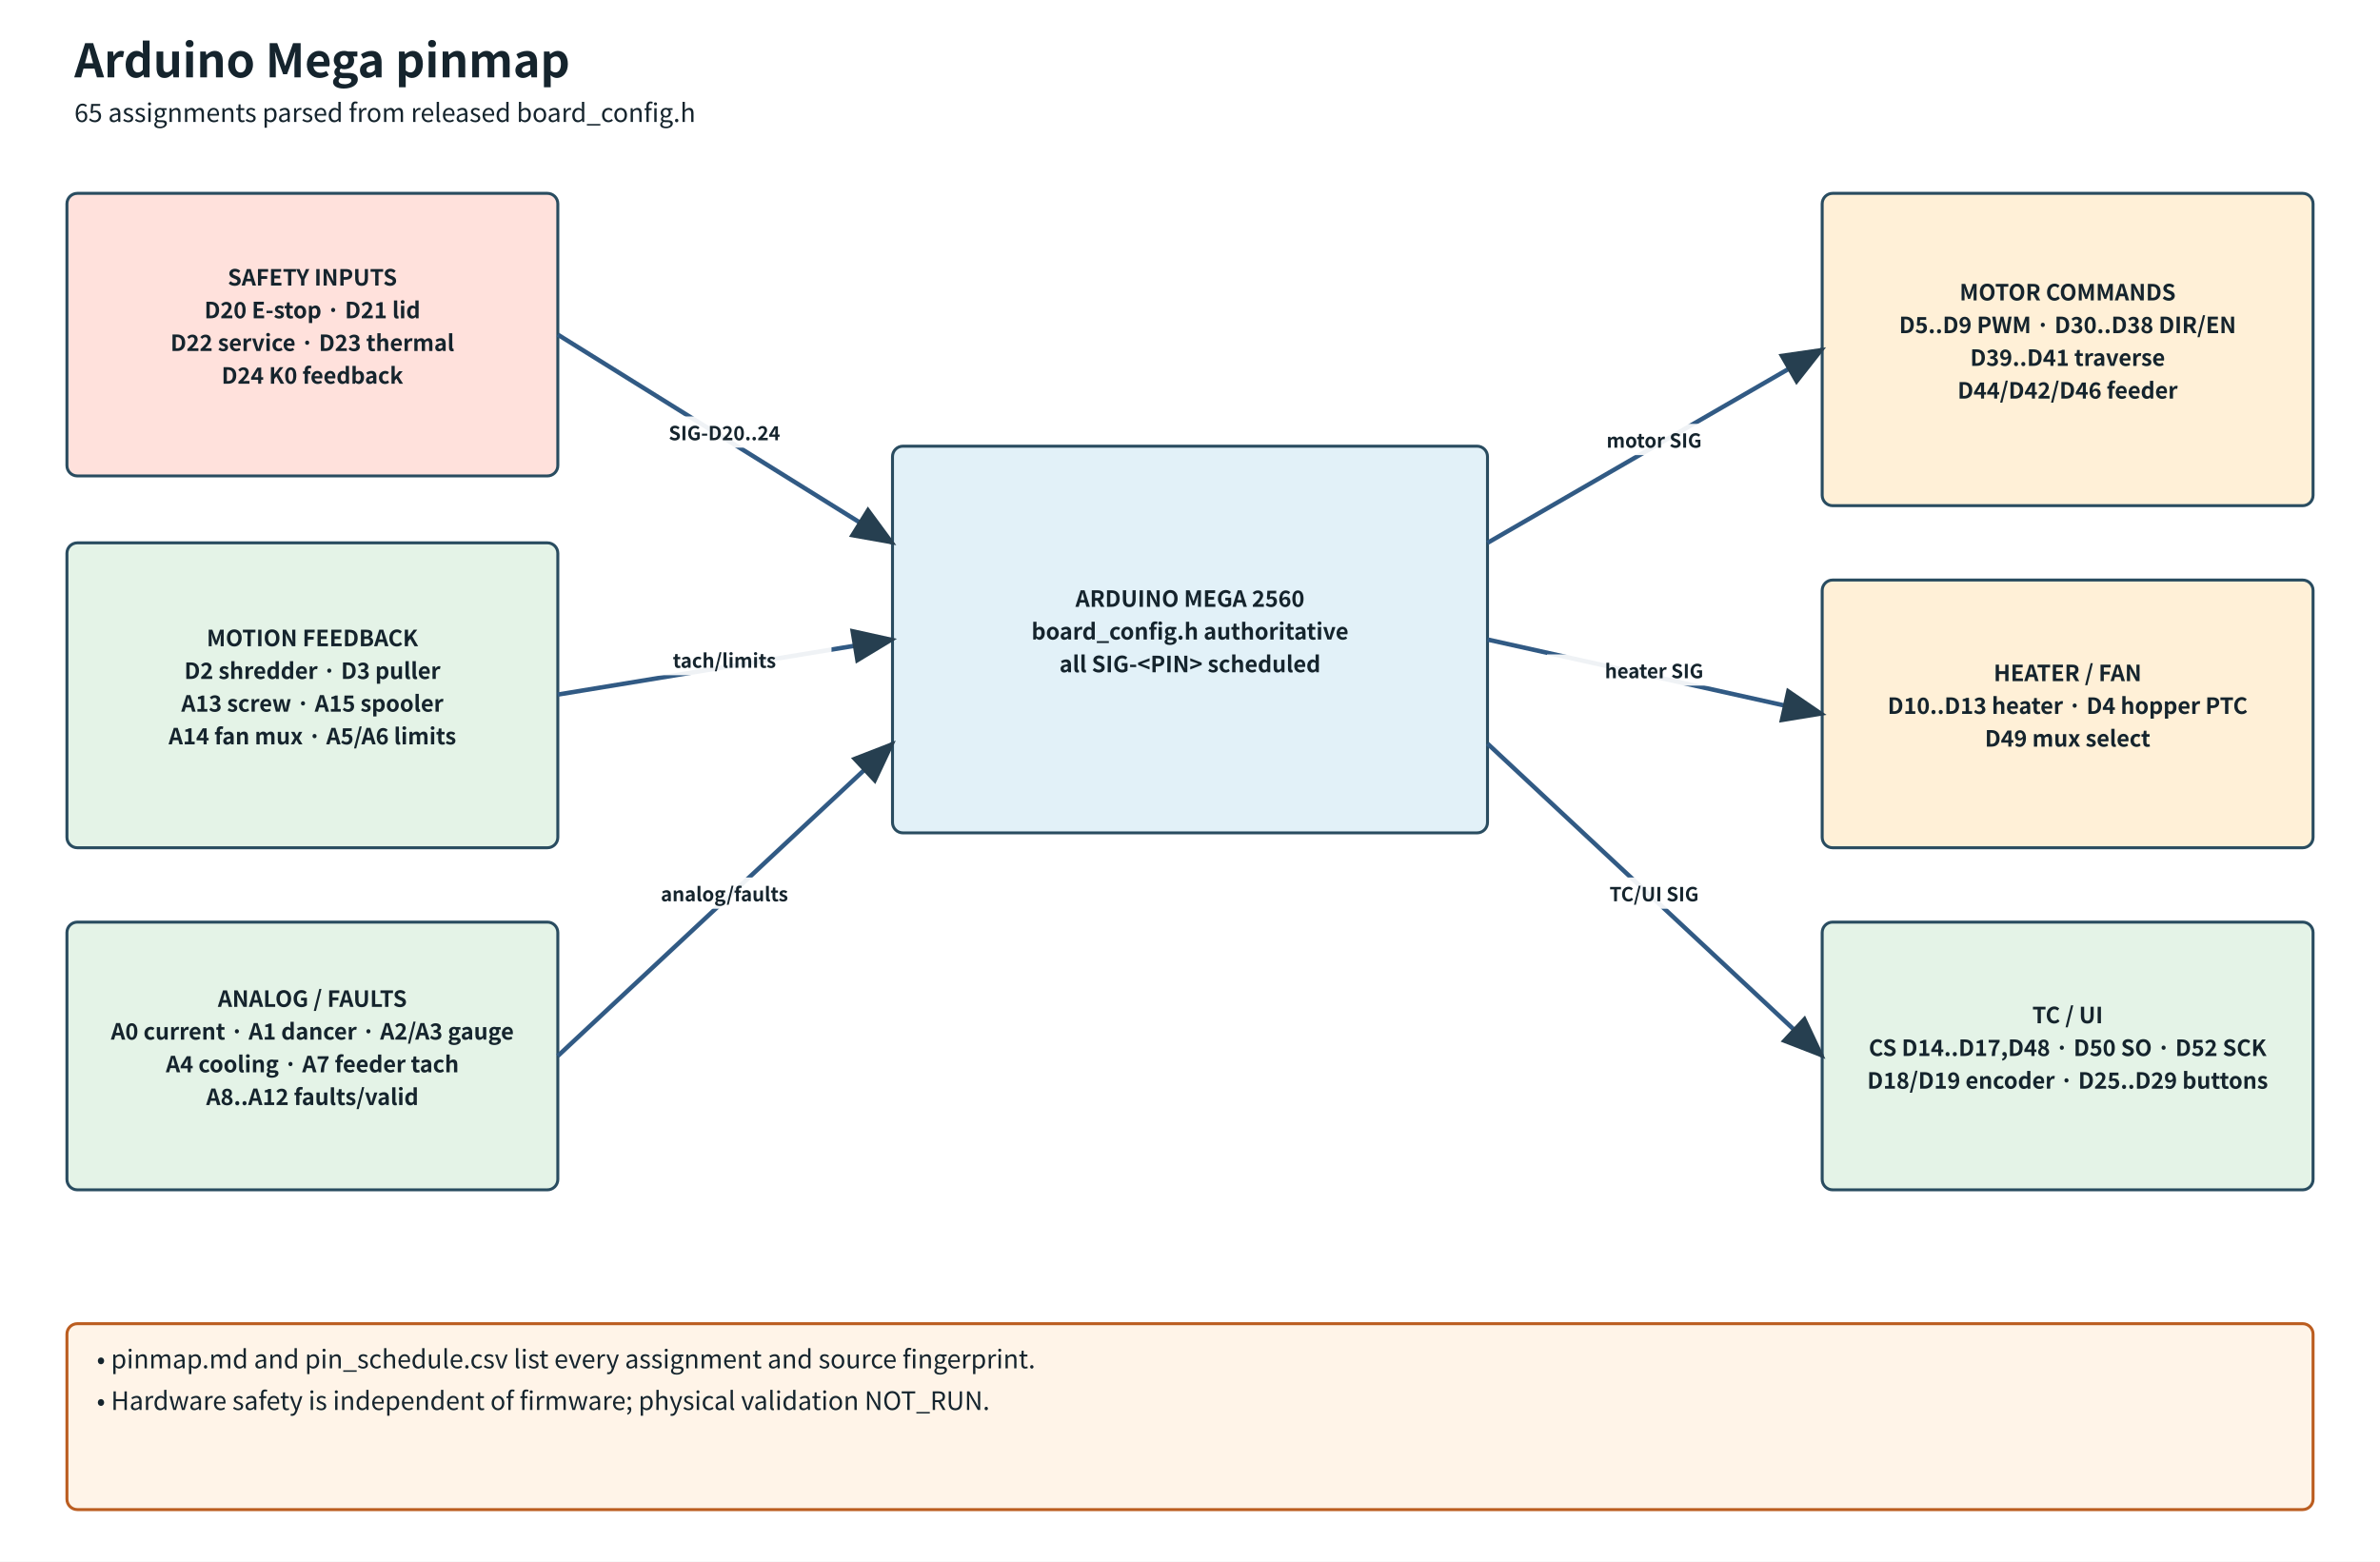
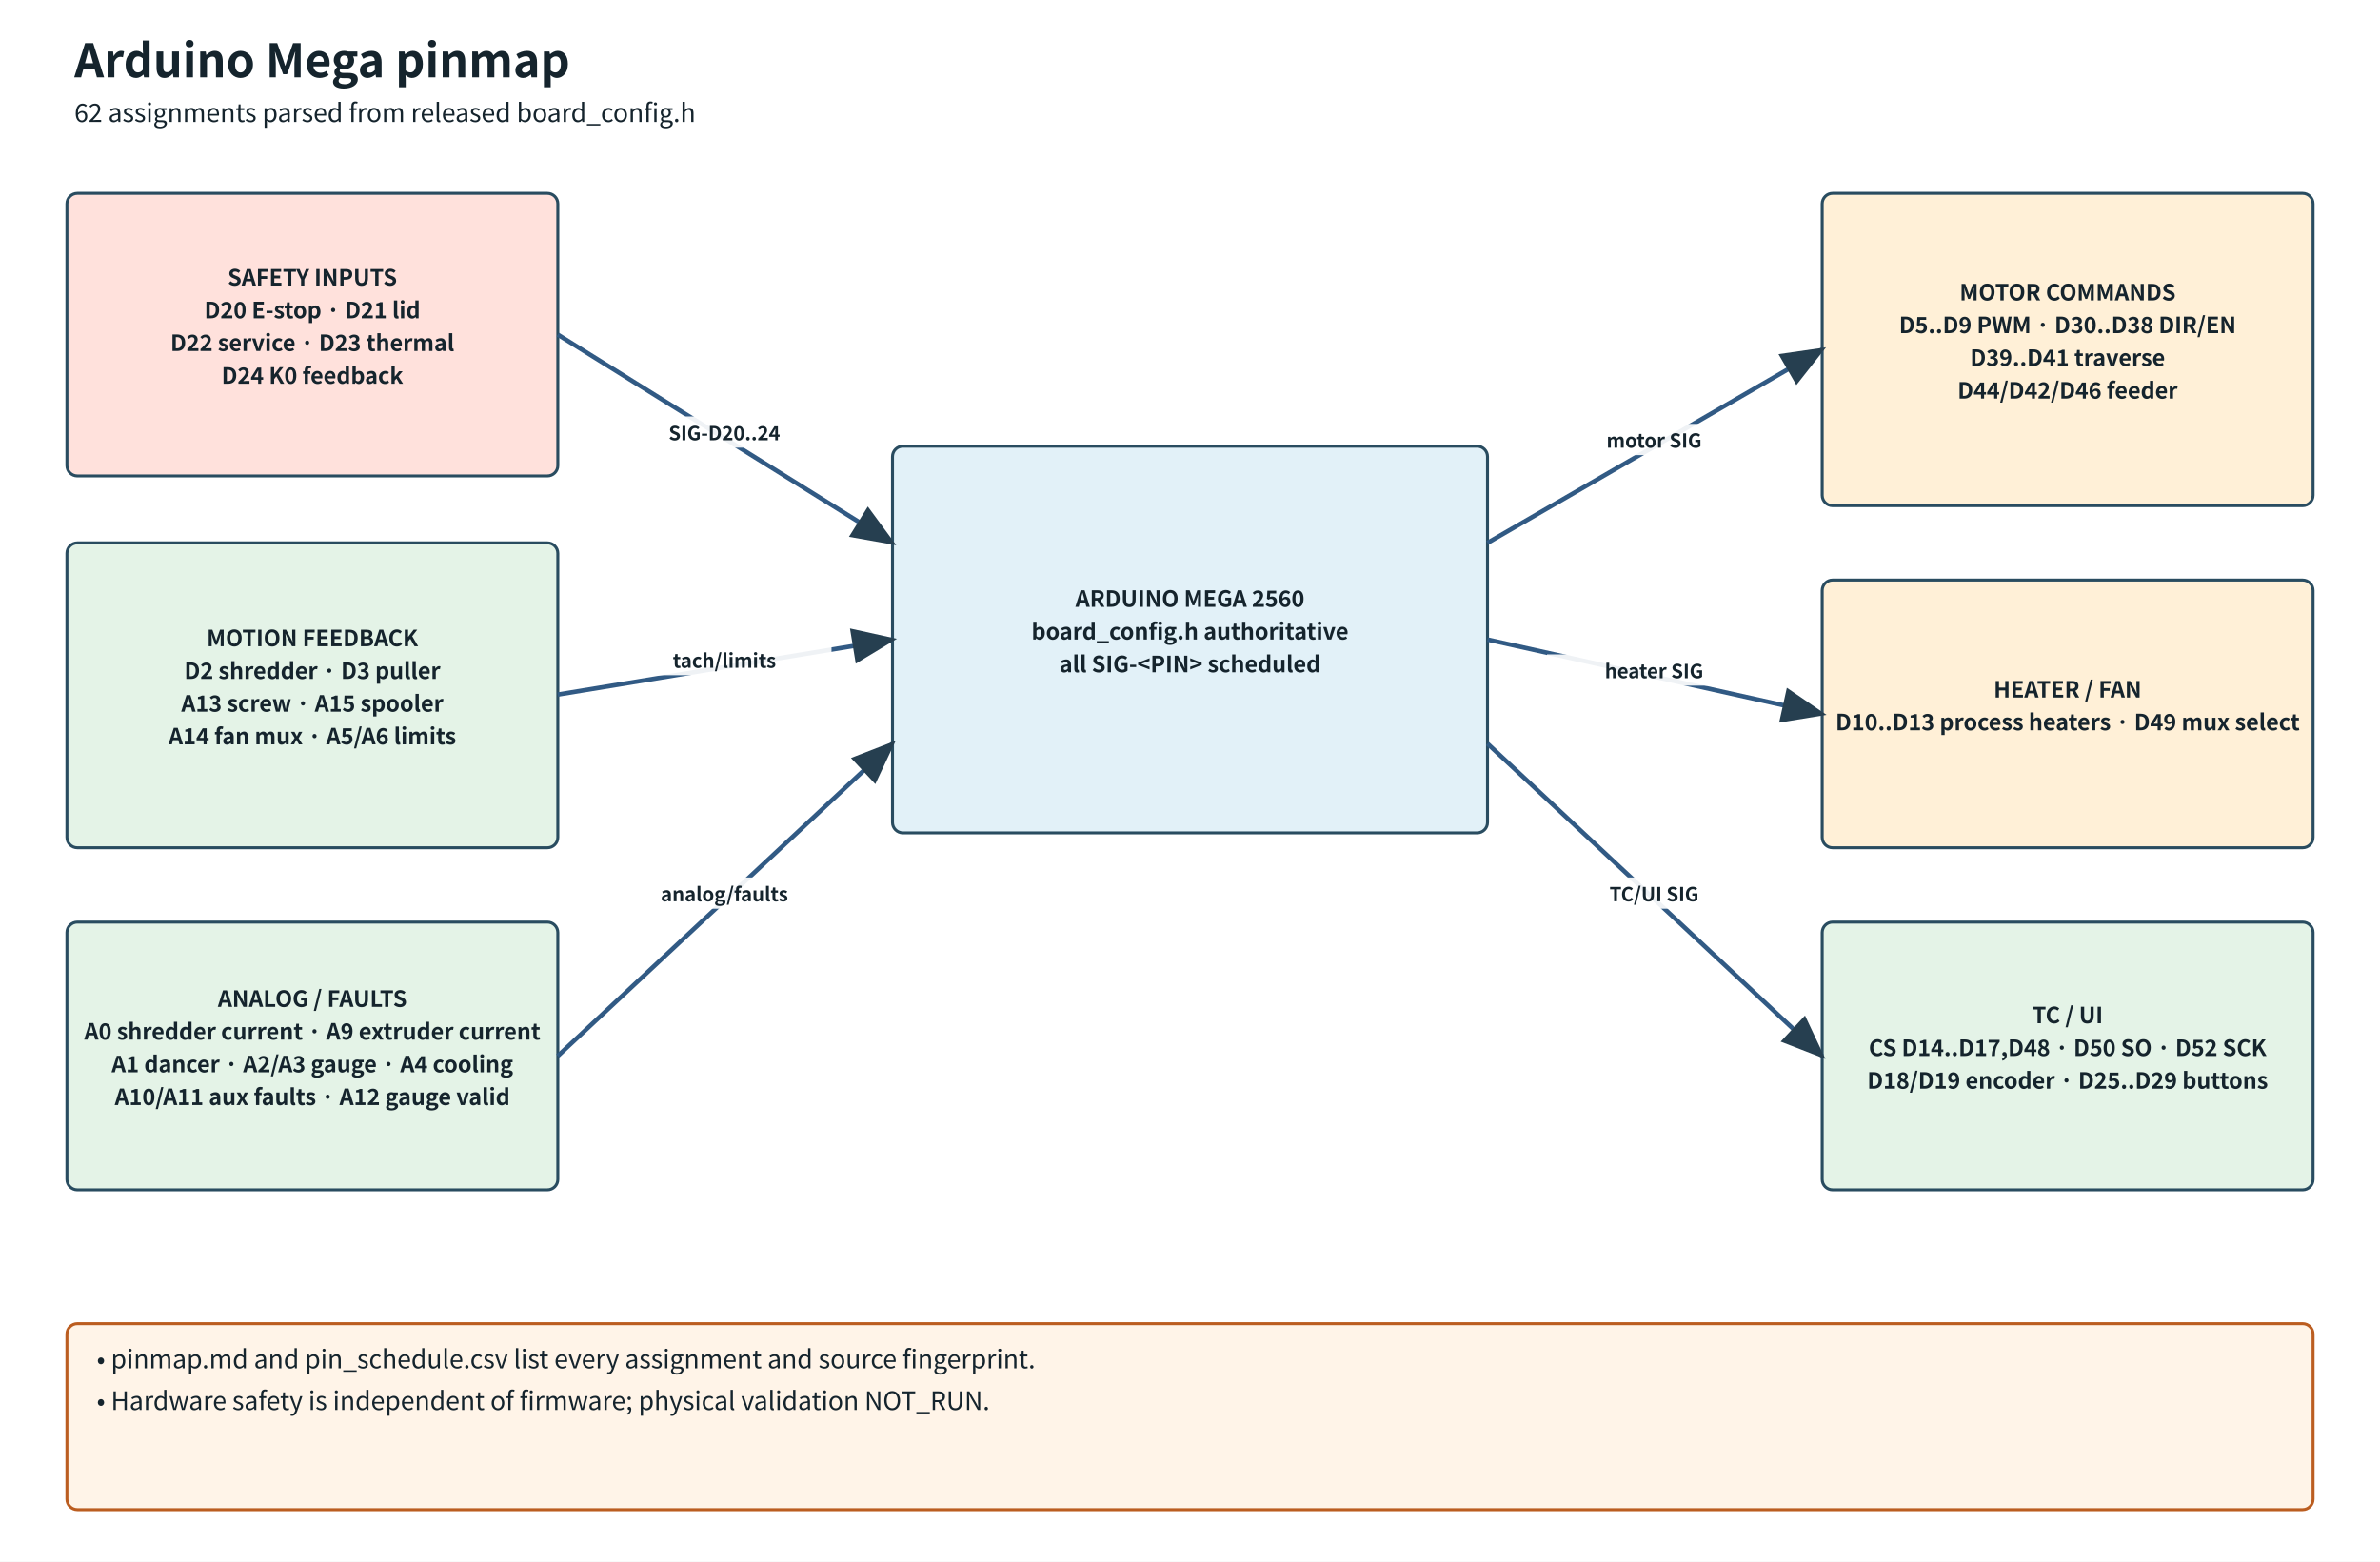
<svg xmlns="http://www.w3.org/2000/svg" width="1600" height="1050" viewBox="0 0 1600 1050">
  <defs>
    <marker id="a" markerWidth="10" markerHeight="8" refX="9" refY="4" orient="auto">
      <path d="M0,0 L10,4 L0,8z" fill="#263f50" />
    </marker>
  </defs>
  <rect width="1600" height="1050" fill="white" />
  <style>text{font-family:"Noto Sans CJK KR",sans-serif;fill:#15242d}.t{font-size:31px;font-weight:700}.s{font-size:17px}.n{font-size:15px;font-weight:600}.e{font-size:13px;font-weight:600}.edge{fill:none;stroke-width:3;marker-end:url(#a)}</style>
  <text x="50" y="52" class="t">Arduino Mega pinmap</text>
-   <text x="50" y="82" class="s">65 assignments parsed from released board_config.h</text>
+   <text x="50" y="82" class="s">62 assignments parsed from released board_config.h</text>
  <rect x="45" y="130" width="330" height="190" rx="7" fill="#ffe1dc" stroke="#294c60" stroke-width="2" />
  <text x="210.0" y="192.0" class="n" text-anchor="middle">SAFETY INPUTS</text>
  <text x="210.0" y="214.0" class="n" text-anchor="middle">D20 E-stop · D21 lid</text>
  <text x="210.0" y="236.0" class="n" text-anchor="middle">D22 service · D23 thermal</text>
  <text x="210.0" y="258.0" class="n" text-anchor="middle">D24 K0 feedback</text>
  <rect x="45" y="365" width="330" height="205" rx="7" fill="#e4f3e7" stroke="#294c60" stroke-width="2" />
  <text x="210.0" y="434.5" class="n" text-anchor="middle">MOTION FEEDBACK</text>
  <text x="210.0" y="456.5" class="n" text-anchor="middle">D2 shredder · D3 puller</text>
  <text x="210.0" y="478.5" class="n" text-anchor="middle">A13 screw · A15 spooler</text>
  <text x="210.0" y="500.5" class="n" text-anchor="middle">A14 fan mux · A5/A6 limits</text>
  <rect x="45" y="620" width="330" height="180" rx="7" fill="#e4f3e7" stroke="#294c60" stroke-width="2" />
  <text x="210.0" y="677.0" class="n" text-anchor="middle">ANALOG / FAULTS</text>
-   <text x="210.0" y="699.0" class="n" text-anchor="middle">A0 current · A1 dancer · A2/A3 gauge</text>
-   <text x="210.0" y="721.0" class="n" text-anchor="middle">A4 cooling · A7 feeder tach</text>
-   <text x="210.0" y="743.0" class="n" text-anchor="middle">A8..A12 faults/valid</text>
+   <text x="210.0" y="699.0" class="n" text-anchor="middle">A0 shredder current · A9 extruder current</text>
+   <text x="210.0" y="721.0" class="n" text-anchor="middle">A1 dancer · A2/A3 gauge · A4 cooling</text>
+   <text x="210.0" y="743.0" class="n" text-anchor="middle">A10/A11 aux faults · A12 gauge valid</text>
  <rect x="600" y="300" width="400" height="260" rx="7" fill="#e2f1f8" stroke="#294c60" stroke-width="2" />
  <text x="800.0" y="408.0" class="n" text-anchor="middle">ARDUINO MEGA 2560</text>
  <text x="800.0" y="430.0" class="n" text-anchor="middle">board_config.h authoritative</text>
  <text x="800.0" y="452.0" class="n" text-anchor="middle">all SIG-&lt;PIN&gt; scheduled</text>
  <rect x="1225" y="130" width="330" height="210" rx="7" fill="#fff0d7" stroke="#294c60" stroke-width="2" />
  <text x="1390.0" y="202.0" class="n" text-anchor="middle">MOTOR COMMANDS</text>
  <text x="1390.0" y="224.0" class="n" text-anchor="middle">D5..D9 PWM · D30..D38 DIR/EN</text>
  <text x="1390.0" y="246.0" class="n" text-anchor="middle">D39..D41 traverse</text>
  <text x="1390.0" y="268.0" class="n" text-anchor="middle">D44/D42/D46 feeder</text>
  <rect x="1225" y="390" width="330" height="180" rx="7" fill="#fff0d7" stroke="#294c60" stroke-width="2" />
-   <text x="1390.0" y="458.0" class="n" text-anchor="middle">HEATER / FAN</text>
-   <text x="1390.0" y="480.0" class="n" text-anchor="middle">D10..D13 heater · D4 hopper PTC</text>
-   <text x="1390.0" y="502.0" class="n" text-anchor="middle">D49 mux select</text>
+   <text x="1390.0" y="469.0" class="n" text-anchor="middle">HEATER / FAN</text>
+   <text x="1390.0" y="491.0" class="n" text-anchor="middle">D10..D13 process heaters · D49 mux select</text>
  <rect x="1225" y="620" width="330" height="180" rx="7" fill="#e4f3e7" stroke="#294c60" stroke-width="2" />
  <text x="1390.0" y="688.0" class="n" text-anchor="middle">TC / UI</text>
  <text x="1390.0" y="710.0" class="n" text-anchor="middle">CS D14..D17,D48 · D50 SO · D52 SCK</text>
  <text x="1390.0" y="732.0" class="n" text-anchor="middle">D18/D19 encoder · D25..D29 buttons</text>
  <path class="edge" stroke="#315a84" d="M375,225 L600,365" />
  <rect x="415" y="280" width="144" height="21" fill="white" opacity=".92" />
  <text x="487" y="296" class="e" text-anchor="middle">SIG-D20..24</text>
  <path class="edge" stroke="#315a84" d="M375,467 L600,430" />
  <rect x="415" y="433" width="144" height="21" fill="white" opacity=".92" />
  <text x="487" y="449" class="e" text-anchor="middle">tach/limits</text>
  <path class="edge" stroke="#315a84" d="M375,710 L600,500" />
  <rect x="415" y="590" width="144" height="21" fill="white" opacity=".92" />
  <text x="487" y="606" class="e" text-anchor="middle">analog/faults</text>
  <path class="edge" stroke="#315a84" d="M1000,365 L1225,235" />
  <rect x="1040" y="285" width="144" height="21" fill="white" opacity=".92" />
  <text x="1112" y="301" class="e" text-anchor="middle">motor SIG</text>
  <path class="edge" stroke="#315a84" d="M1000,430 L1225,480" />
  <rect x="1040" y="440" width="144" height="21" fill="white" opacity=".92" />
  <text x="1112" y="456" class="e" text-anchor="middle">heater SIG</text>
  <path class="edge" stroke="#315a84" d="M1000,500 L1225,710" />
  <rect x="1040" y="590" width="144" height="21" fill="white" opacity=".92" />
  <text x="1112" y="606" class="e" text-anchor="middle">TC/UI SIG</text>
  <rect x="45" y="890" width="1510" height="125" rx="7" fill="#fff4e8" stroke="#bb5d20" stroke-width="2" />
  <text x="65" y="920" class="s">• pinmap.md and pin_schedule.csv list every assignment and source fingerprint.</text>
  <text x="65" y="948" class="s">• Hardware safety is independent of firmware; physical validation NOT_RUN.</text>
</svg>
